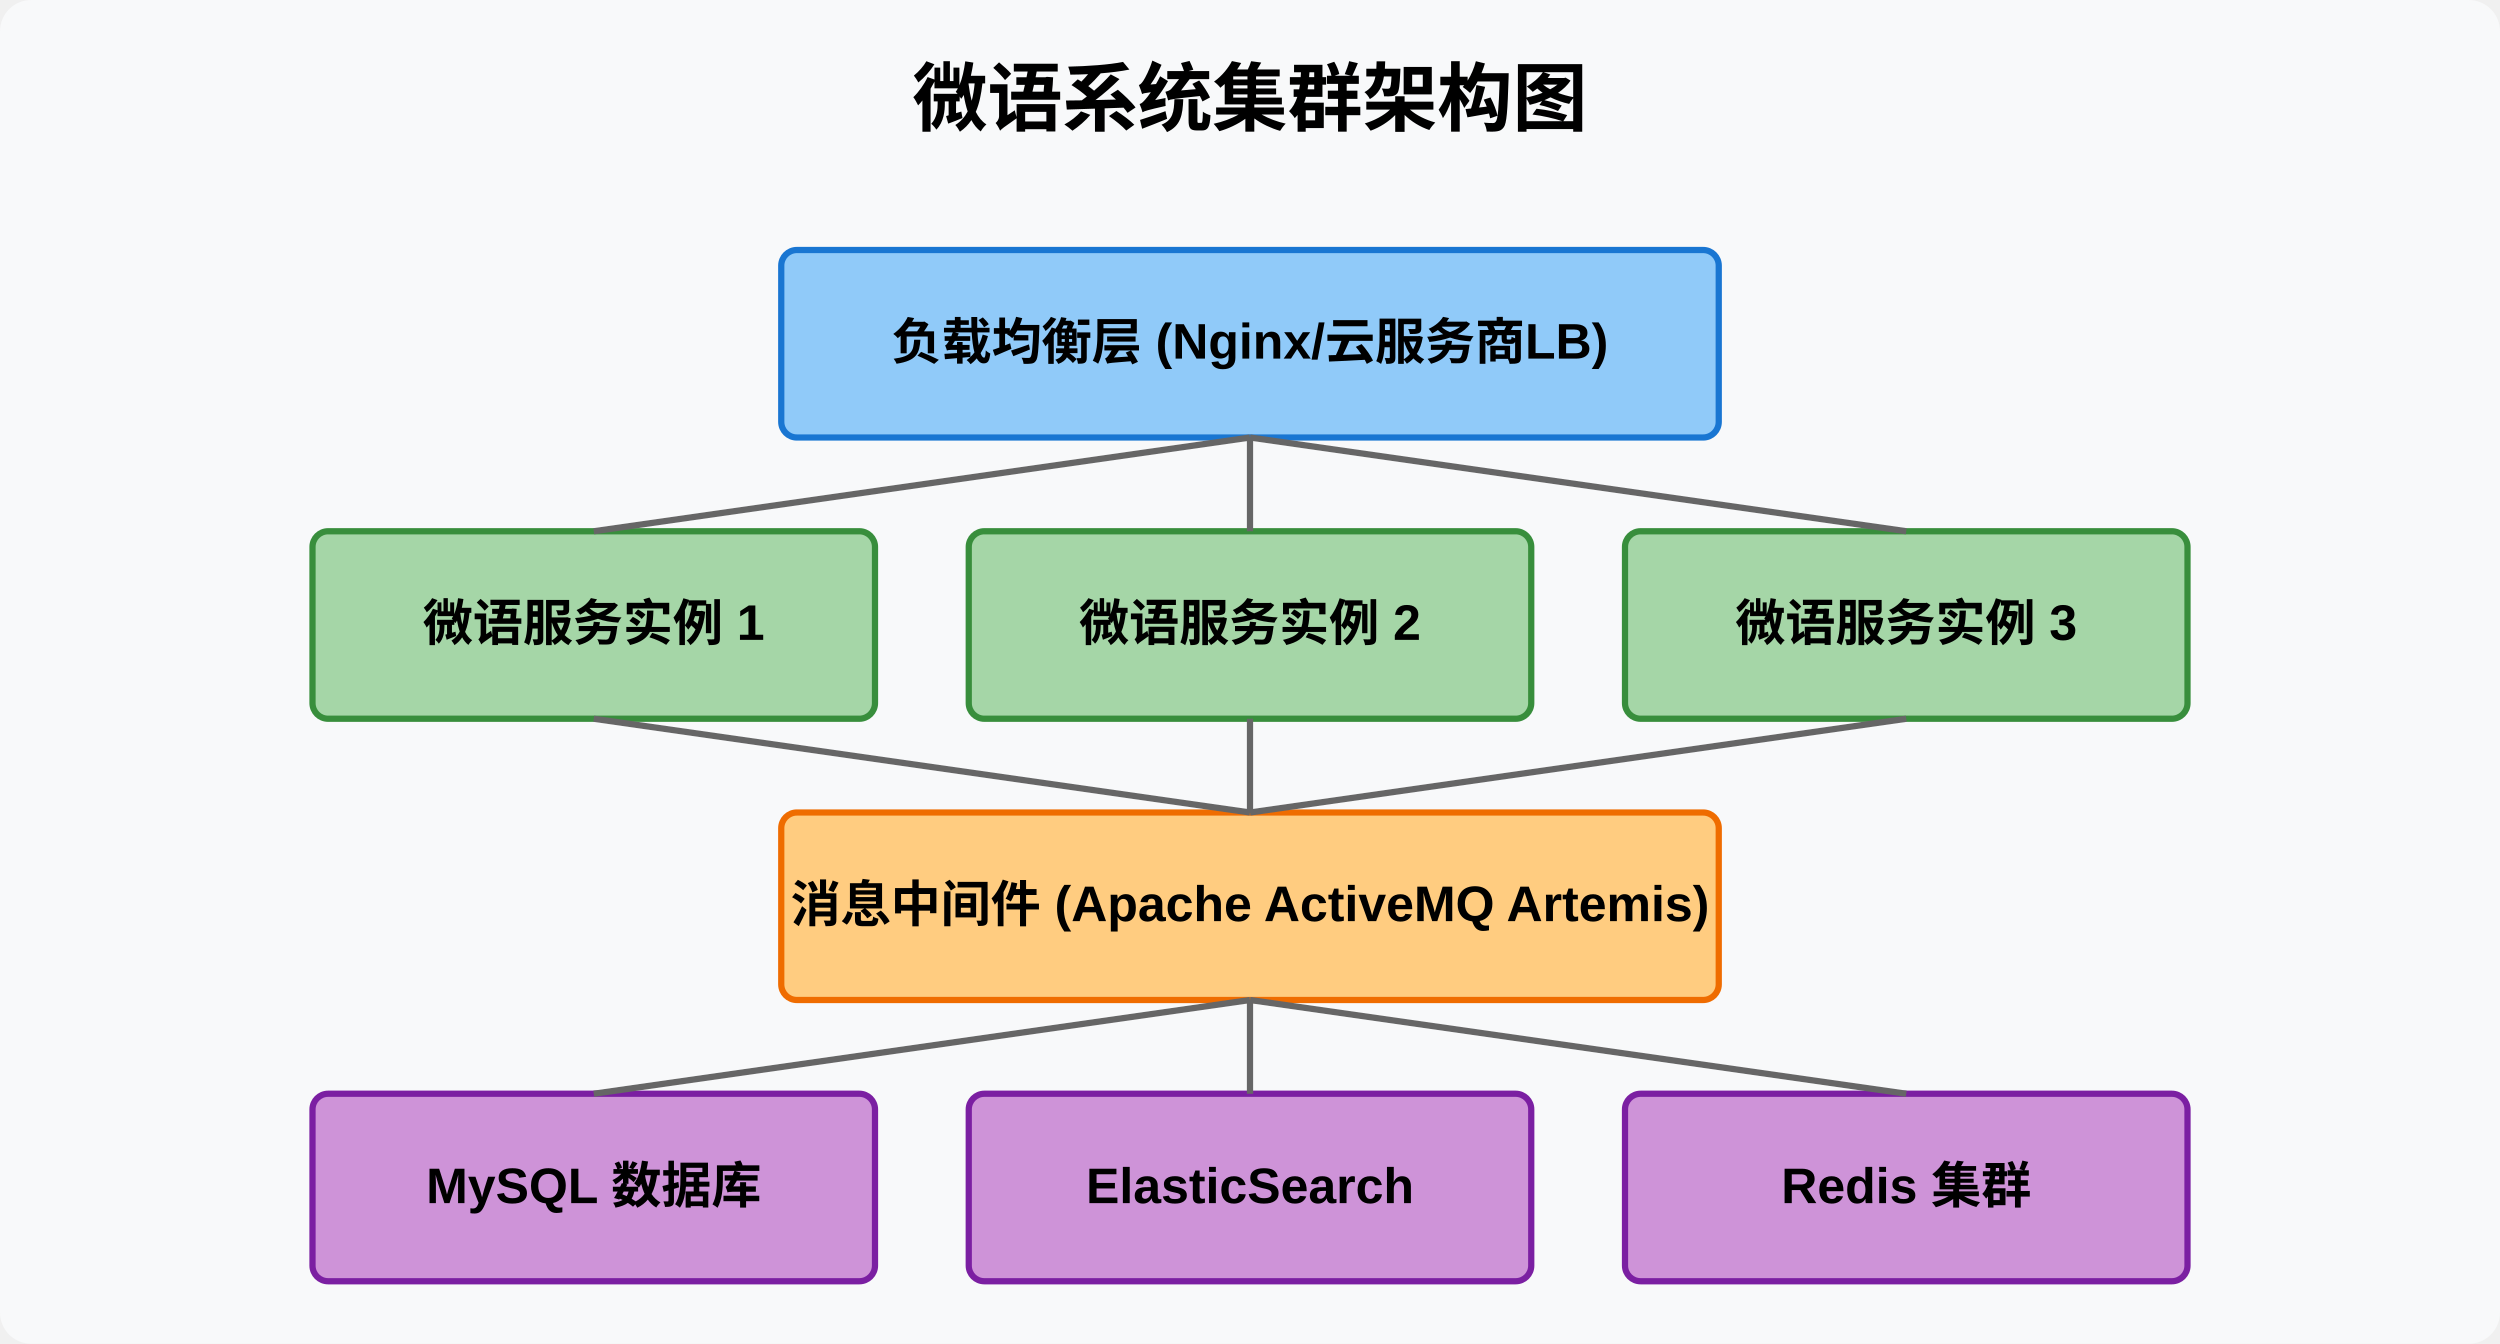
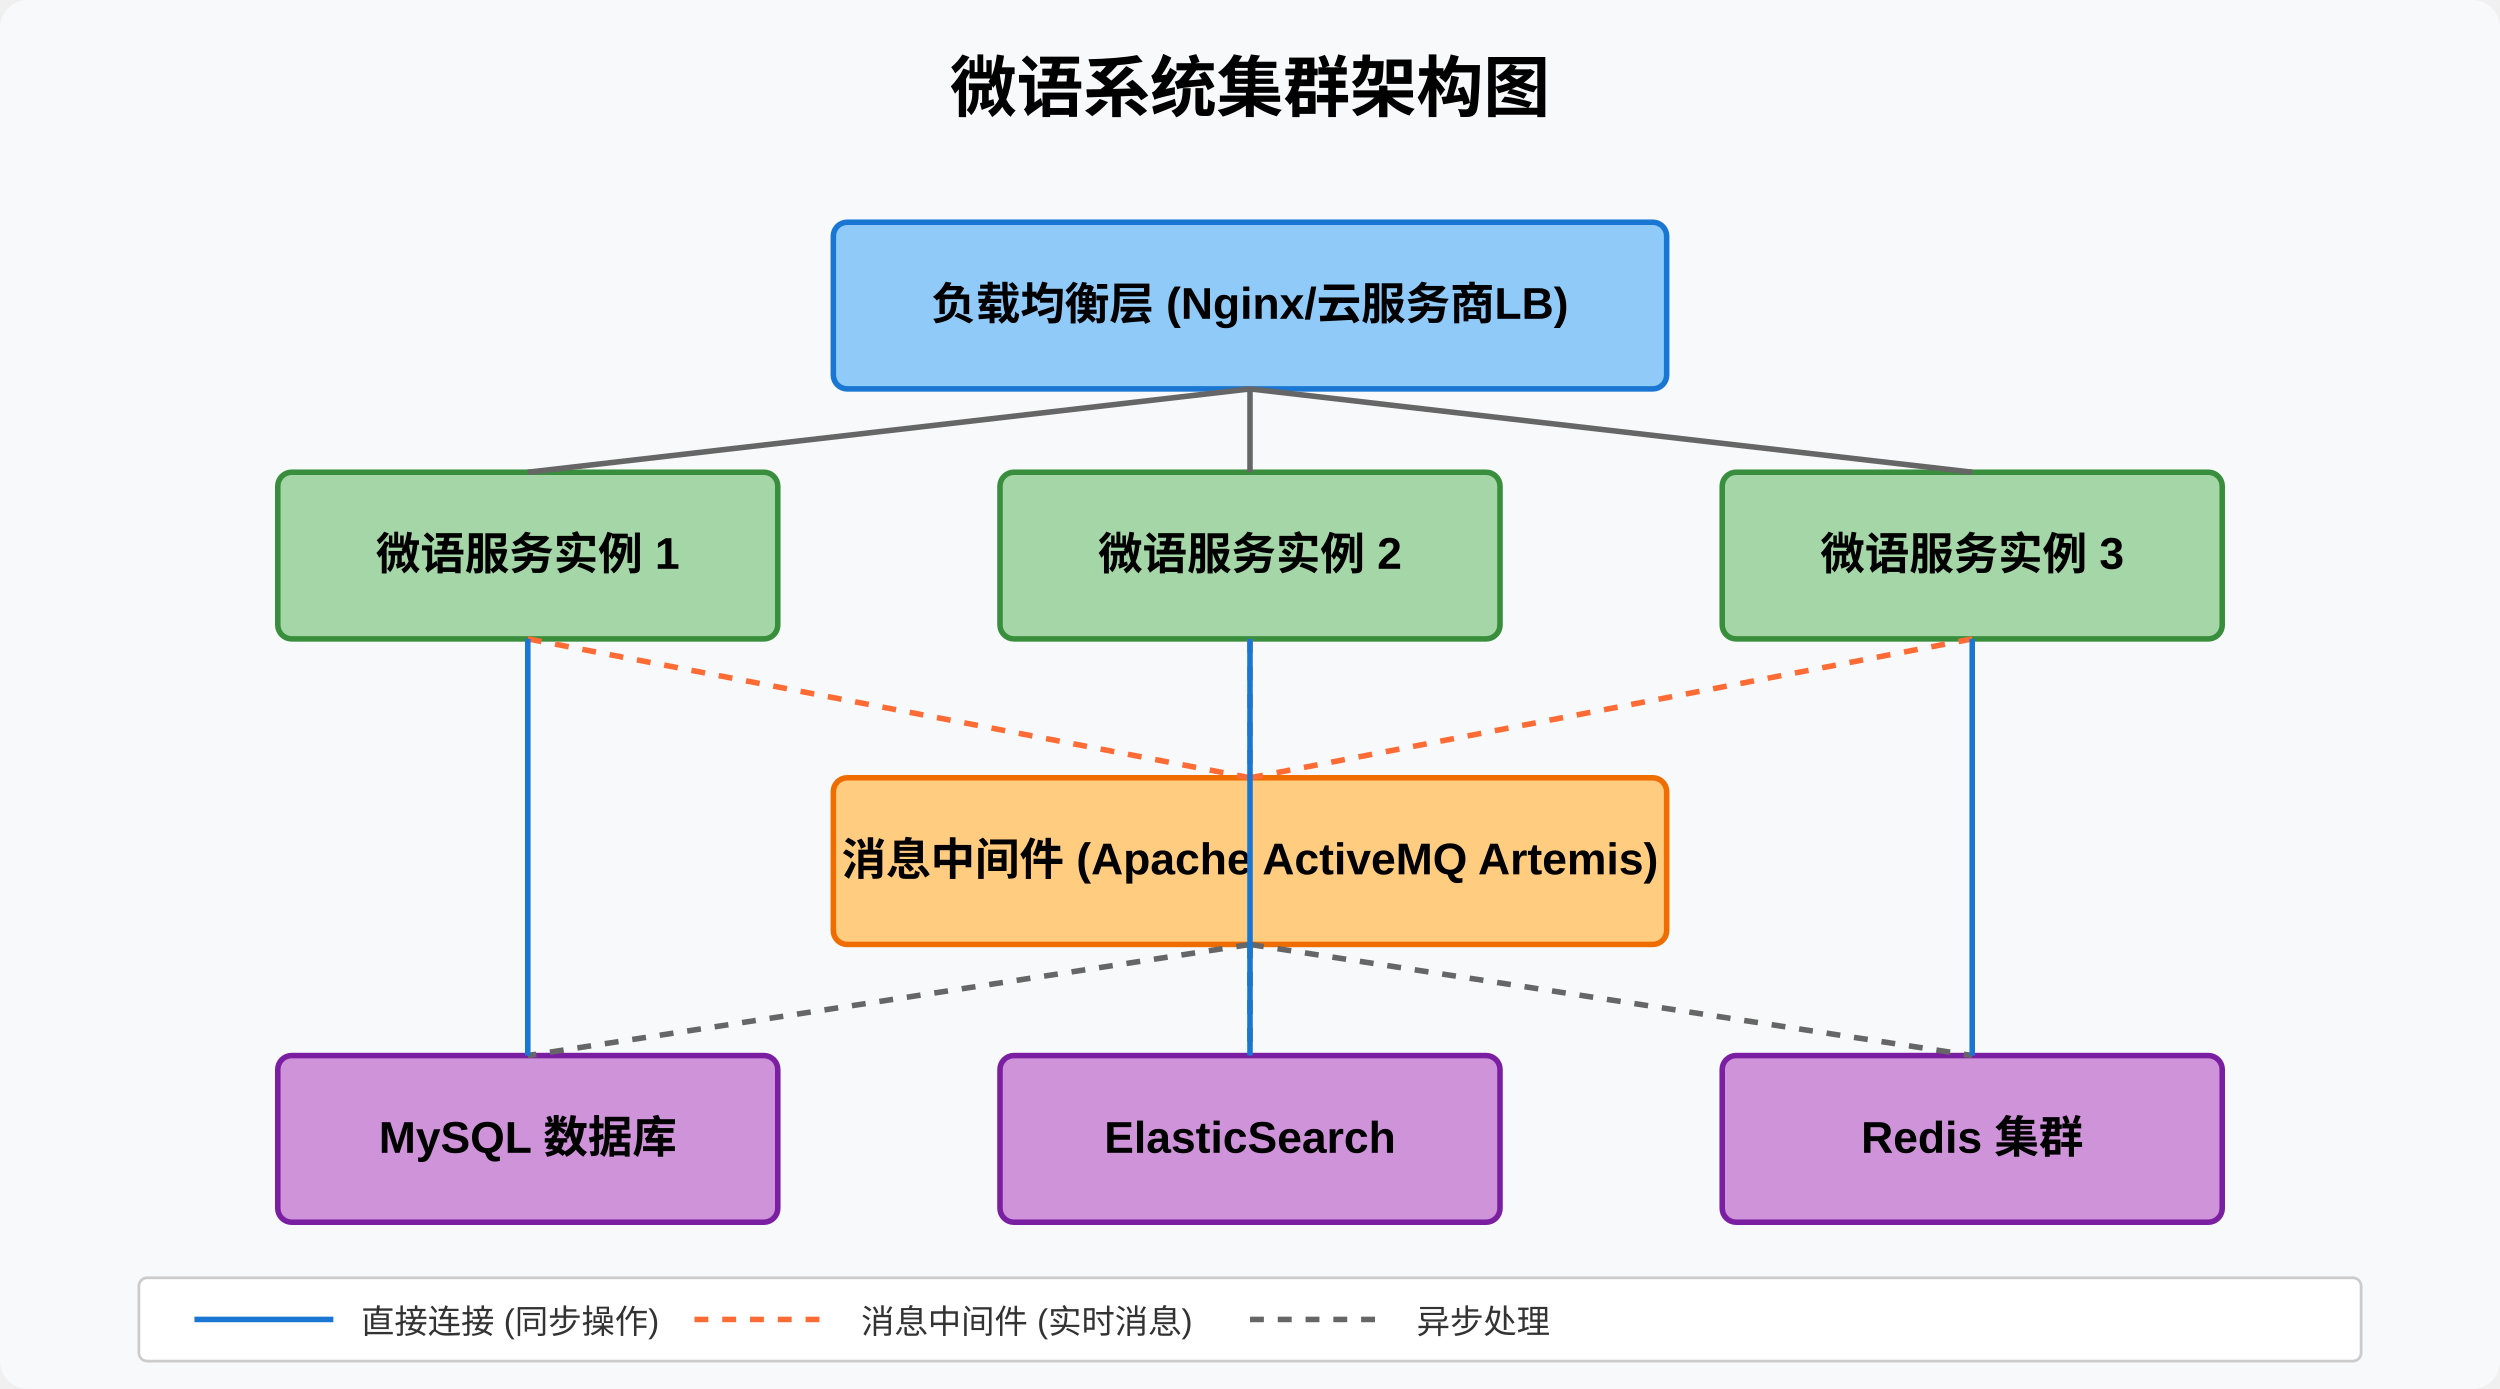
- <svg xmlns="http://www.w3.org/2000/svg" width="800" height="430">
-   <rect width="800" height="430" fill="#f8f9fa" rx="10" ry="10" />
-   <text x="400" y="40" font-family="Arial, sans-serif" font-size="24" text-anchor="middle" font-weight="bold">微语系统集群架构图</text>
-   <rect x="250" y="80" width="300" height="60" rx="5" ry="5" fill="#90caf9" stroke="#1976d2" stroke-width="2" />
-   <text x="400" y="115" font-family="Arial, sans-serif" font-size="16" text-anchor="middle" font-weight="bold">负载均衡层 (Nginx/云服务商LB)</text>
+ <svg xmlns="http://www.w3.org/2000/svg" width="900" height="500">
+   <rect width="900" height="500" fill="#f8f9fa" rx="10" ry="10" />
+   <text x="450" y="40" font-family="Arial, sans-serif" font-size="24" text-anchor="middle" font-weight="bold">微语系统集群架构图</text>
+   <rect x="300" y="80" width="300" height="60" rx="5" ry="5" fill="#90caf9" stroke="#1976d2" stroke-width="2" />
+   <text x="450" y="115" font-family="Arial, sans-serif" font-size="16" text-anchor="middle" font-weight="bold">负载均衡层 (Nginx/云服务商LB)</text>
  <rect x="100" y="170" width="180" height="60" rx="5" ry="5" fill="#a5d6a7" stroke="#388e3c" stroke-width="2" />
  <text x="190" y="205" font-family="Arial, sans-serif" font-size="16" text-anchor="middle" font-weight="bold">微语服务实例 1</text>
-   <rect x="310" y="170" width="180" height="60" rx="5" ry="5" fill="#a5d6a7" stroke="#388e3c" stroke-width="2" />
-   <text x="400" y="205" font-family="Arial, sans-serif" font-size="16" text-anchor="middle" font-weight="bold">微语服务实例 2</text>
-   <rect x="520" y="170" width="180" height="60" rx="5" ry="5" fill="#a5d6a7" stroke="#388e3c" stroke-width="2" />
-   <text x="610" y="205" font-family="Arial, sans-serif" font-size="16" text-anchor="middle" font-weight="bold">微语服务实例 3</text>
-   <line x1="400" y1="140" x2="190" y2="170" stroke="#666666" stroke-width="2" />
-   <line x1="400" y1="140" x2="400" y2="170" stroke="#666666" stroke-width="2" />
-   <line x1="400" y1="140" x2="610" y2="170" stroke="#666666" stroke-width="2" />
-   <rect x="250" y="260" width="300" height="60" rx="5" ry="5" fill="#ffcc80" stroke="#ef6c00" stroke-width="2" />
-   <text x="400" y="295" font-family="Arial, sans-serif" font-size="16" text-anchor="middle" font-weight="bold">消息中间件 (Apache ActiveMQ Artemis)</text>
-   <line x1="190" y1="230" x2="400" y2="260" stroke="#666666" stroke-width="2" />
-   <line x1="400" y1="230" x2="400" y2="260" stroke="#666666" stroke-width="2" />
-   <line x1="610" y1="230" x2="400" y2="260" stroke="#666666" stroke-width="2" />
-   <rect x="100" y="350" width="180" height="60" rx="5" ry="5" fill="#ce93d8" stroke="#7b1fa2" stroke-width="2" />
-   <text x="190" y="385" font-family="Arial, sans-serif" font-size="16" text-anchor="middle" font-weight="bold">MySQL 数据库</text>
-   <rect x="310" y="350" width="180" height="60" rx="5" ry="5" fill="#ce93d8" stroke="#7b1fa2" stroke-width="2" />
-   <text x="400" y="385" font-family="Arial, sans-serif" font-size="16" text-anchor="middle" font-weight="bold">ElasticSearch</text>
-   <rect x="520" y="350" width="180" height="60" rx="5" ry="5" fill="#ce93d8" stroke="#7b1fa2" stroke-width="2" />
-   <text x="610" y="385" font-family="Arial, sans-serif" font-size="16" text-anchor="middle" font-weight="bold">Redis 集群</text>
-   <line x1="400" y1="320" x2="190" y2="350" stroke="#666666" stroke-width="2" />
-   <line x1="400" y1="320" x2="400" y2="350" stroke="#666666" stroke-width="2" />
-   <line x1="400" y1="320" x2="610" y2="350" stroke="#666666" stroke-width="2" />
+   <rect x="360" y="170" width="180" height="60" rx="5" ry="5" fill="#a5d6a7" stroke="#388e3c" stroke-width="2" />
+   <text x="450" y="205" font-family="Arial, sans-serif" font-size="16" text-anchor="middle" font-weight="bold">微语服务实例 2</text>
+   <rect x="620" y="170" width="180" height="60" rx="5" ry="5" fill="#a5d6a7" stroke="#388e3c" stroke-width="2" />
+   <text x="710" y="205" font-family="Arial, sans-serif" font-size="16" text-anchor="middle" font-weight="bold">微语服务实例 3</text>
+   <line x1="450" y1="140" x2="190" y2="170" stroke="#666666" stroke-width="2" />
+   <line x1="450" y1="140" x2="450" y2="170" stroke="#666666" stroke-width="2" />
+   <line x1="450" y1="140" x2="710" y2="170" stroke="#666666" stroke-width="2" />
+   <rect x="300" y="280" width="300" height="60" rx="5" ry="5" fill="#ffcc80" stroke="#ef6c00" stroke-width="2" />
+   <text x="450" y="315" font-family="Arial, sans-serif" font-size="16" text-anchor="middle" font-weight="bold">消息中间件 (Apache ActiveMQ Artemis)</text>
+   <line x1="190" y1="230" x2="450" y2="280" stroke="#ff6b35" stroke-width="2" stroke-dasharray="5,5" />
+   <line x1="450" y1="230" x2="450" y2="280" stroke="#ff6b35" stroke-width="2" stroke-dasharray="5,5" />
+   <line x1="710" y1="230" x2="450" y2="280" stroke="#ff6b35" stroke-width="2" stroke-dasharray="5,5" />
+   <rect x="100" y="380" width="180" height="60" rx="5" ry="5" fill="#ce93d8" stroke="#7b1fa2" stroke-width="2" />
+   <text x="190" y="415" font-family="Arial, sans-serif" font-size="16" text-anchor="middle" font-weight="bold">MySQL 数据库</text>
+   <rect x="360" y="380" width="180" height="60" rx="5" ry="5" fill="#ce93d8" stroke="#7b1fa2" stroke-width="2" />
+   <text x="450" y="415" font-family="Arial, sans-serif" font-size="16" text-anchor="middle" font-weight="bold">ElasticSearch</text>
+   <rect x="620" y="380" width="180" height="60" rx="5" ry="5" fill="#ce93d8" stroke="#7b1fa2" stroke-width="2" />
+   <text x="710" y="415" font-family="Arial, sans-serif" font-size="16" text-anchor="middle" font-weight="bold">Redis 集群</text>
+   <line x1="450" y1="340" x2="190" y2="380" stroke="#666666" stroke-width="2" stroke-dasharray="5,5" />
+   <line x1="450" y1="340" x2="450" y2="380" stroke="#666666" stroke-width="2" stroke-dasharray="5,5" />
+   <line x1="450" y1="340" x2="710" y2="380" stroke="#666666" stroke-width="2" stroke-dasharray="5,5" />
+   <line x1="190" y1="230" x2="190" y2="380" stroke="#1976d2" stroke-width="2" />
+   <line x1="450" y1="230" x2="450" y2="380" stroke="#1976d2" stroke-width="2" />
+   <line x1="710" y1="230" x2="710" y2="380" stroke="#1976d2" stroke-width="2" />
+   <rect x="50" y="460" width="800" height="30" fill="white" stroke="#ccc" stroke-width="1" rx="3" ry="3" />
+   <line x1="70" y1="475" x2="120" y2="475" stroke="#1976d2" stroke-width="2" />
+   <text x="130" y="480" font-family="Arial, sans-serif" font-size="12" fill="#333">直接连接 (同步操作)</text>
+   <line x1="250" y1="475" x2="300" y2="475" stroke="#ff6b35" stroke-width="2" stroke-dasharray="5,5" />
+   <text x="310" y="480" font-family="Arial, sans-serif" font-size="12" fill="#333">消息中间件 (实时消息)</text>
+   <line x1="450" y1="475" x2="500" y2="475" stroke="#666666" stroke-width="2" stroke-dasharray="5,5" />
+   <text x="510" y="480" font-family="Arial, sans-serif" font-size="12" fill="#333">异步处理</text>
</svg>
